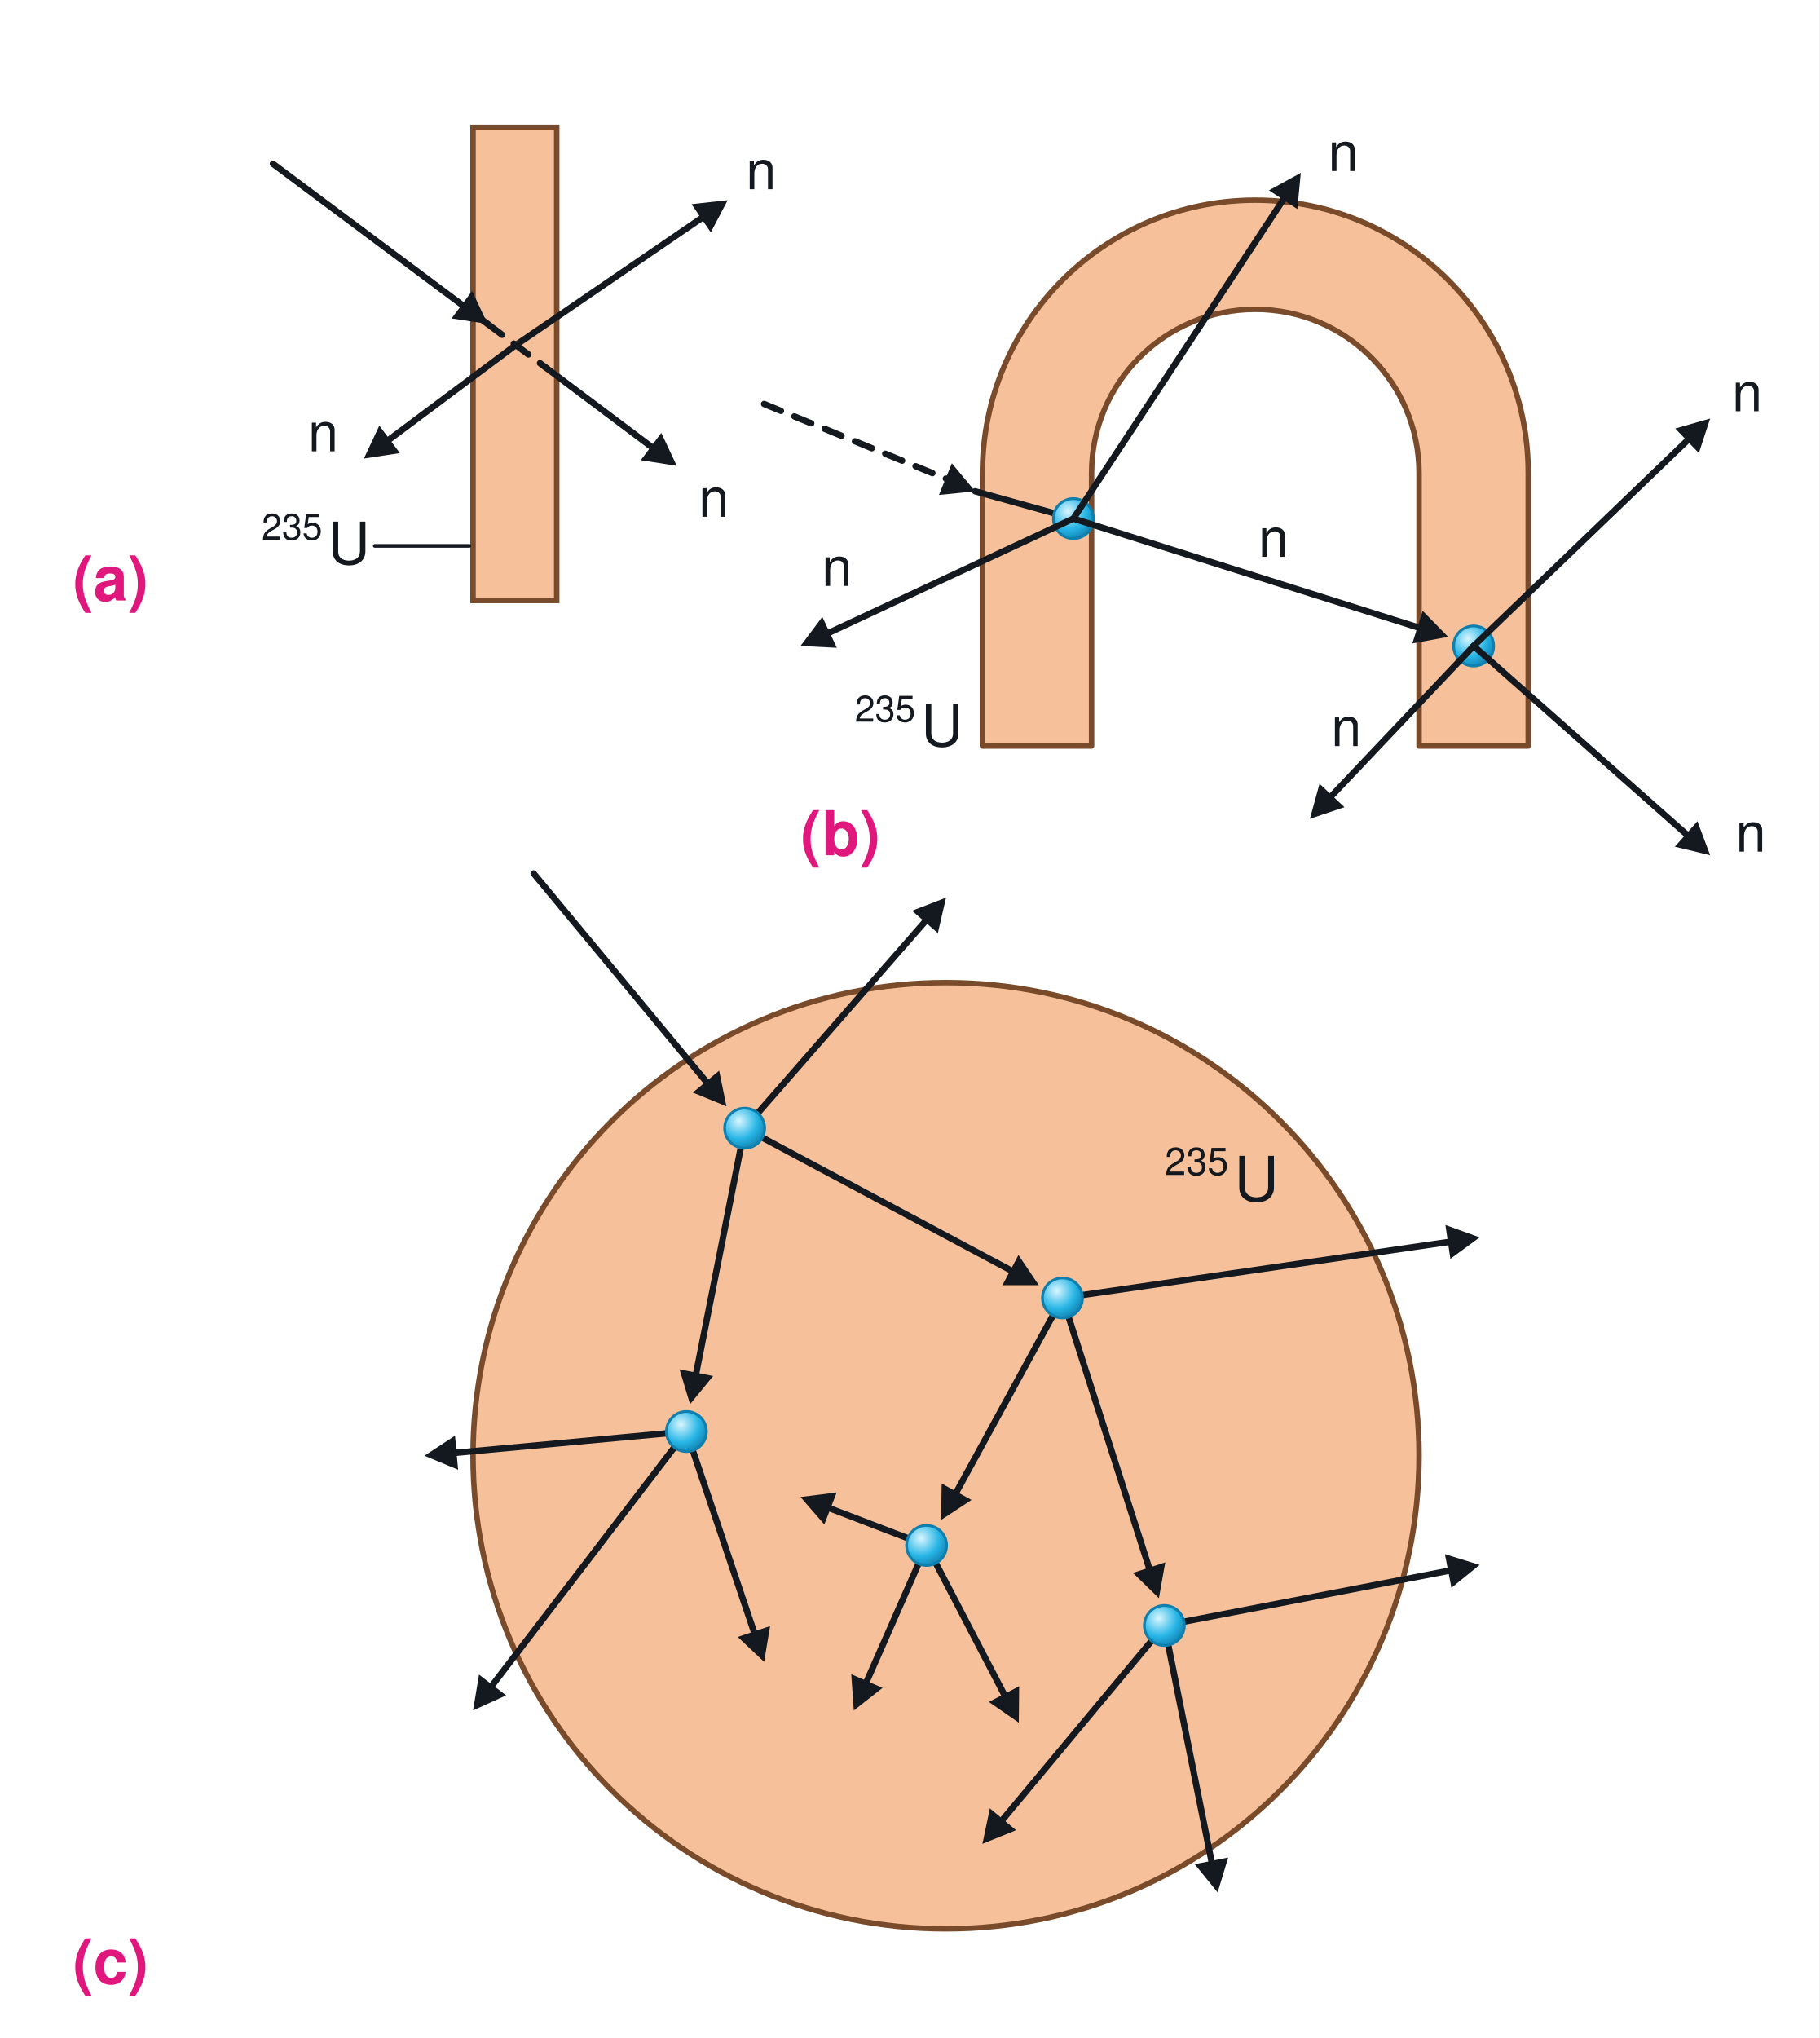
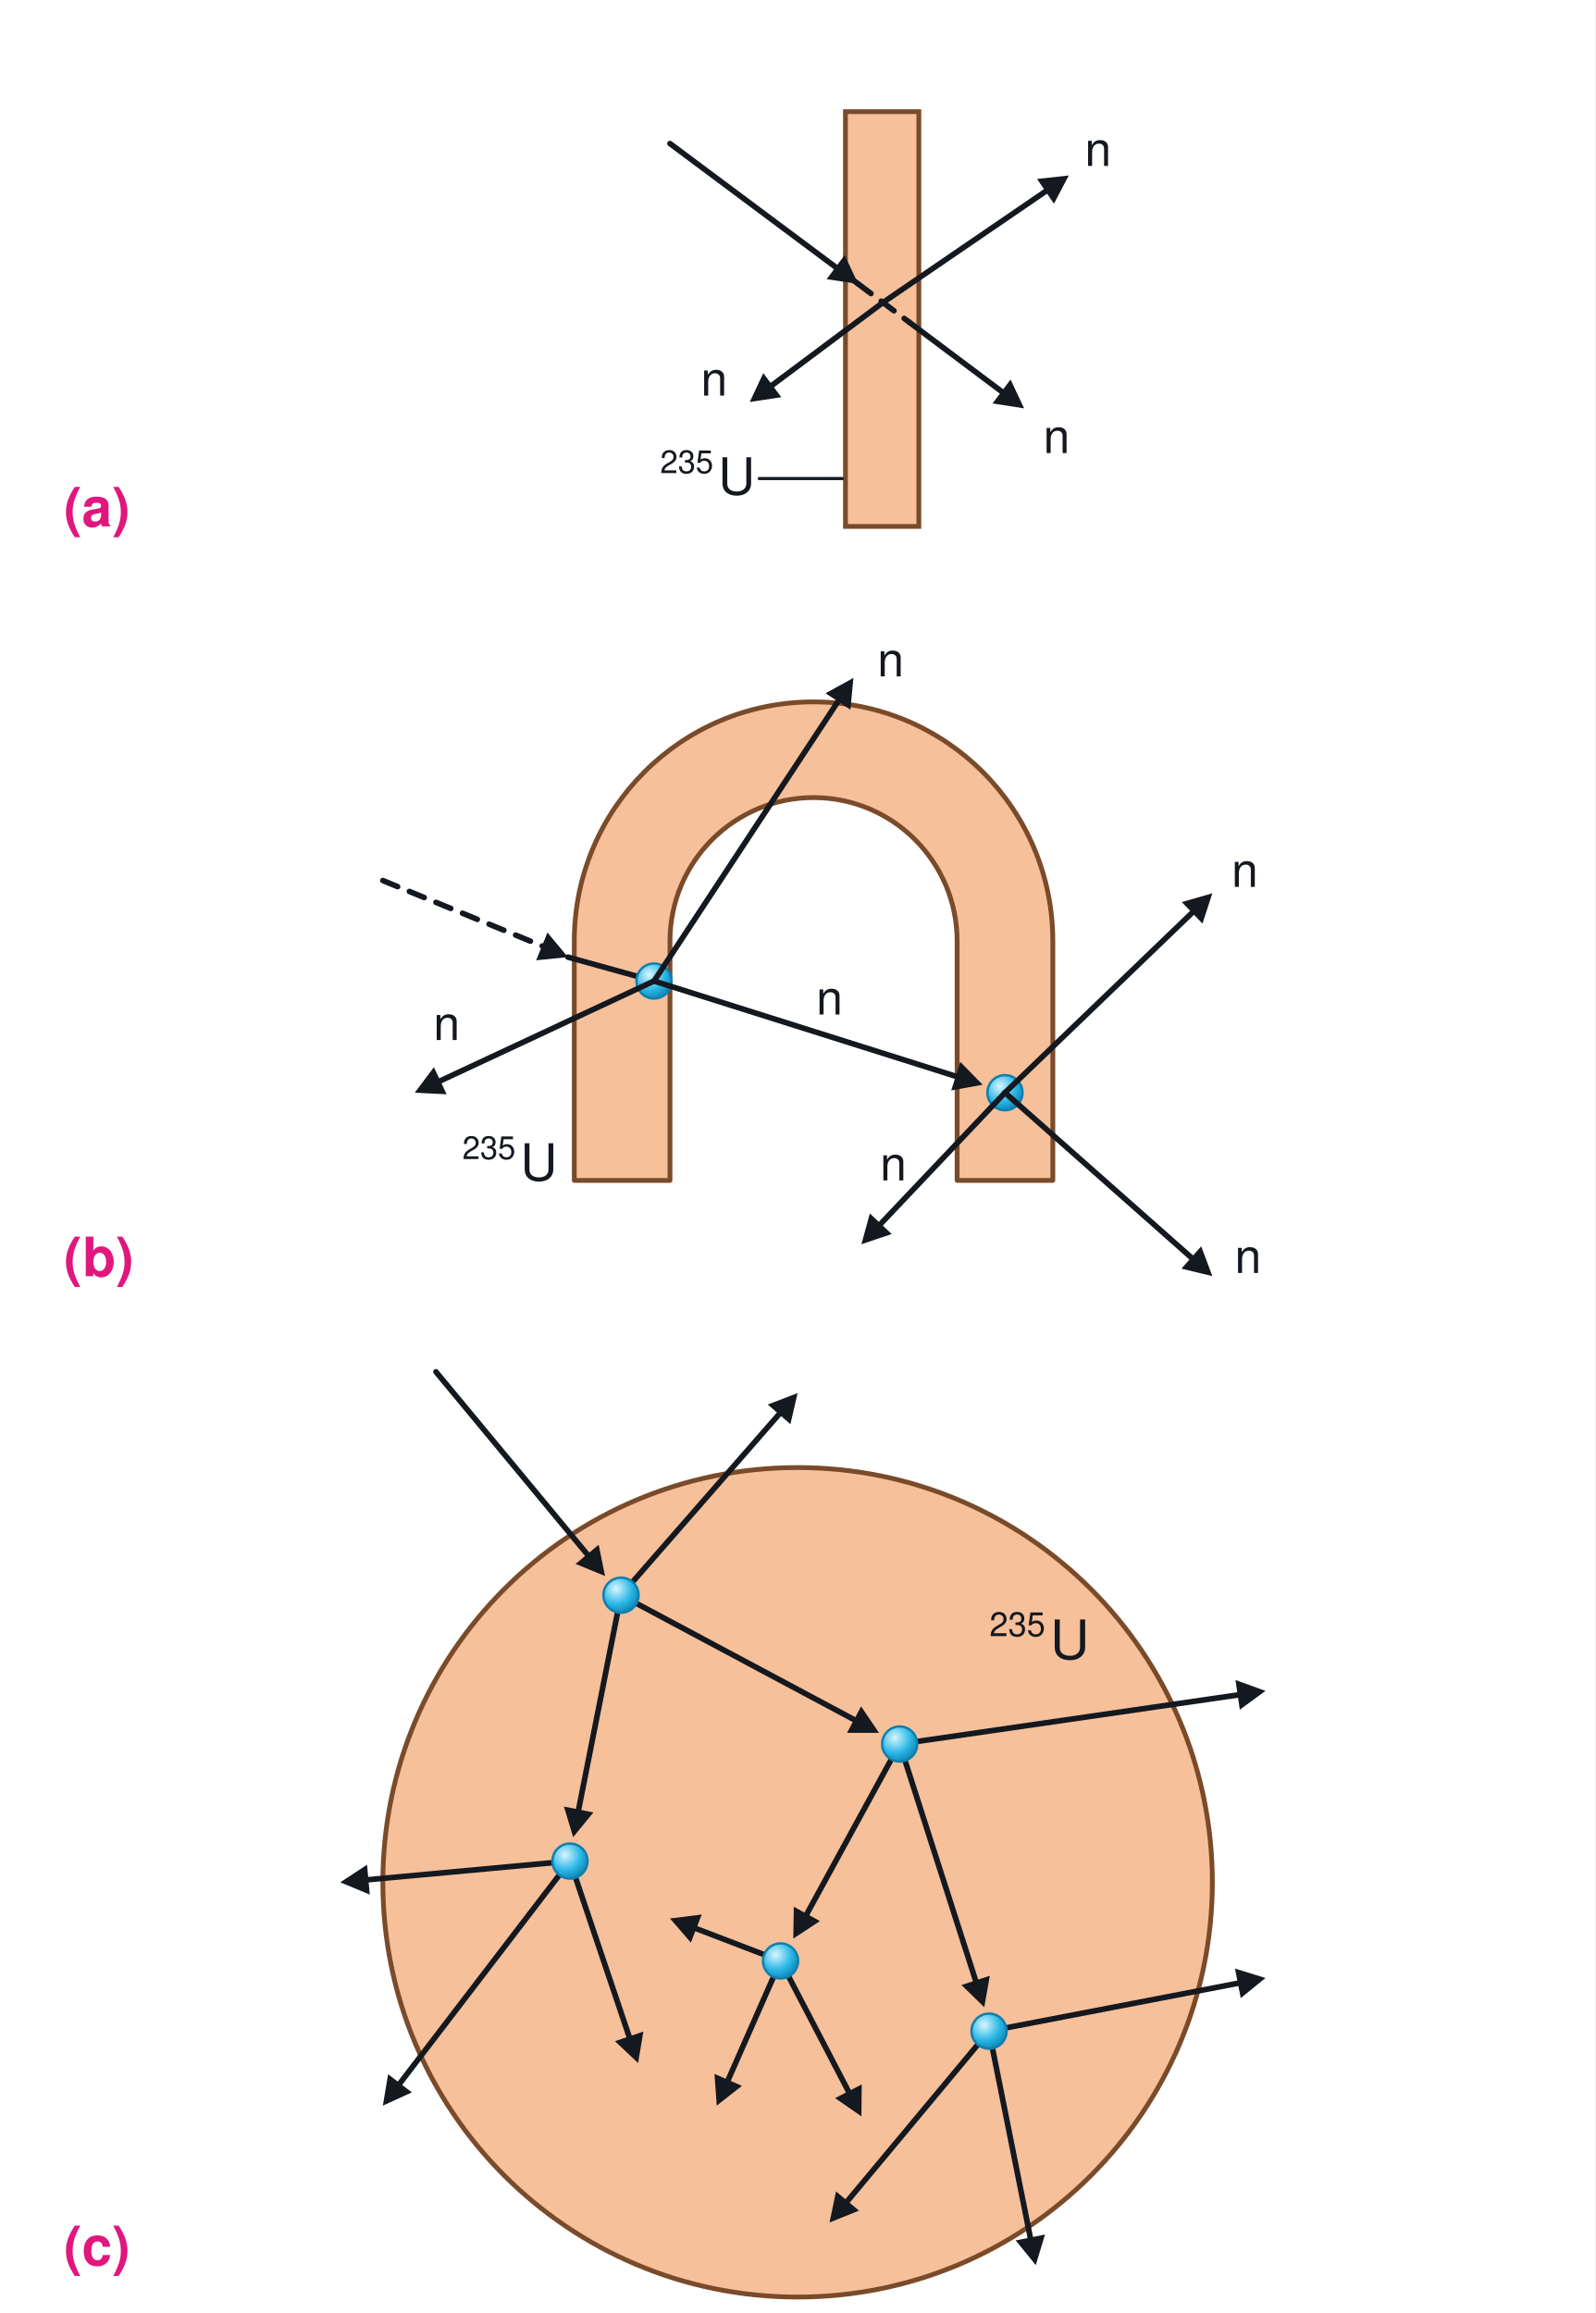
- <svg xmlns="http://www.w3.org/2000/svg" viewBox="0 0 1000 1120" font-family="Segoe UI, Helvetica, Arial, sans-serif">
-   <rect width="1000" height="1120" fill="#ffffff" />
+ <svg xmlns="http://www.w3.org/2000/svg" viewBox="0 0 1000 1450" font-family="Segoe UI, Helvetica, Arial, sans-serif">
+   <rect width="1000" height="1450" fill="#ffffff" />
  <defs>
    <radialGradient id="gC" cx="0.36" cy="0.32" r="0.75">
      <stop offset="0" stop-color="#d9f6ff" />
      <stop offset="0.6" stop-color="#28b6e6" />
      <stop offset="1" stop-color="#0f7fae" />
    </radialGradient>
  </defs>
-   <rect x="260.0" y="70.0" width="46.0" height="260.0" rx="0" stroke="#7a4b2a" stroke-width="3" fill="#f6c09a" />
-   <line x1="150.0" y1="90.0" x2="268.0" y2="178.0" stroke="#14181f" stroke-width="3.5" stroke-linecap="round" />
-   <path d="M268.0 178.0 L248.2 175.0 L259.5 159.9 Z" fill="#14181f" />
-   <line x1="268.0" y1="178.0" x2="300.0" y2="202.0" stroke="#14181f" stroke-width="3.5" stroke-linecap="round" stroke-dasharray="10 8" />
-   <line x1="300.0" y1="202.0" x2="360.0" y2="247.0" stroke="#14181f" stroke-width="3.5" stroke-linecap="round" />
-   <path d="M372.0 256.0 L352.2 252.9 L363.5 237.9 Z" fill="#14181f" />
-   <text x="384.0" y="284.0" font-size="30" fill="#14181f" text-anchor="start" font-weight="400">n</text>
-   <line x1="283.0" y1="190.0" x2="387.6" y2="118.5" stroke="#14181f" stroke-width="3.5" stroke-linecap="round" />
-   <path d="M400.0 110.0 L390.7 127.7 L380.1 112.2 Z" fill="#14181f" />
-   <text x="410.0" y="104.0" font-size="30" fill="#14181f" text-anchor="start" font-weight="400">n</text>
-   <line x1="283.0" y1="190.0" x2="212.0" y2="243.0" stroke="#14181f" stroke-width="3.5" stroke-linecap="round" />
-   <path d="M200.0 252.0 L208.5 233.9 L219.8 249.0 Z" fill="#14181f" />
-   <text x="186.0" y="248.0" font-size="30" fill="#14181f" text-anchor="end" font-weight="400">n</text>
-   <text x="177.2" y="296.6" font-size="20" fill="#14181f" text-anchor="end">235</text>
-   <text x="180.2" y="310.0" font-size="32" fill="#14181f" font-weight="400">U</text>
-   <line x1="206.0" y1="300.0" x2="258.0" y2="300.0" stroke="#14181f" stroke-width="2" stroke-linecap="round" />
-   <text x="40.0" y="330.0" font-size="34" fill="#e0177d" text-anchor="start" font-weight="700">(a)</text>
-   <path d="M540 410 L540 260 A150 150 0 0 1 840 260 L840 410 L780 410 L780 260 A90 90 0 0 0 600 260 L600 410 Z" stroke="#7a4b2a" stroke-width="3" fill="#f6c09a" stroke-linejoin="round" stroke-linecap="round" />
-   <line x1="420.0" y1="222.0" x2="532.0" y2="268.0" stroke="#14181f" stroke-width="3.5" stroke-linecap="round" stroke-dasharray="10 8" />
-   <path d="M536.0 270.0 L516.1 272.0 L523.2 254.6 Z" fill="#14181f" />
-   <line x1="536.0" y1="270.0" x2="590.0" y2="285.0" stroke="#14181f" stroke-width="3.5" stroke-linecap="round" />
-   <circle cx="590.0" cy="285.0" r="11.0" stroke="#0f7fae" stroke-width="1.5" fill="url(#gC)" />
-   <line x1="590.0" y1="285.0" x2="706.8" y2="107.5" stroke="#14181f" stroke-width="3.5" stroke-linecap="round" />
-   <path d="M715.0 95.0 L713.1 114.9 L697.5 104.6 Z" fill="#14181f" />
-   <text x="730.0" y="94.0" font-size="30" fill="#14181f" text-anchor="start" font-weight="400">n</text>
-   <line x1="590.0" y1="285.0" x2="453.6" y2="348.7" stroke="#14181f" stroke-width="3.5" stroke-linecap="round" />
-   <path d="M440.0 355.0 L452.0 339.0 L460.0 356.0 Z" fill="#14181f" />
-   <text x="460.0" y="322.0" font-size="30" fill="#14181f" text-anchor="middle" font-weight="400">n</text>
-   <line x1="590.0" y1="285.0" x2="781.7" y2="345.5" stroke="#14181f" stroke-width="3.5" stroke-linecap="round" />
-   <path d="M796.0 350.0 L776.3 353.6 L782.0 335.7 Z" fill="#14181f" />
-   <text x="700.0" y="306.0" font-size="30" fill="#14181f" text-anchor="middle" font-weight="400">n</text>
-   <circle cx="810.0" cy="355.0" r="11.0" stroke="#0f7fae" stroke-width="1.5" fill="url(#gC)" />
-   <line x1="810.0" y1="355.0" x2="929.2" y2="240.4" stroke="#14181f" stroke-width="3.5" stroke-linecap="round" />
-   <path d="M940.0 230.0 L933.8 249.0 L920.8 235.5 Z" fill="#14181f" />
-   <text x="952.0" y="226.0" font-size="30" fill="#14181f" text-anchor="start" font-weight="400">n</text>
-   <line x1="810.0" y1="355.0" x2="730.3" y2="439.1" stroke="#14181f" stroke-width="3.5" stroke-linecap="round" />
-   <path d="M720.0 450.0 L725.3 430.7 L739.0 443.6 Z" fill="#14181f" />
-   <text x="740.0" y="410.0" font-size="30" fill="#14181f" text-anchor="middle" font-weight="400">n</text>
-   <line x1="810.0" y1="355.0" x2="928.8" y2="460.1" stroke="#14181f" stroke-width="3.5" stroke-linecap="round" />
-   <path d="M940.0 470.0 L920.6 465.3 L933.0 451.3 Z" fill="#14181f" />
-   <text x="954.0" y="468.0" font-size="30" fill="#14181f" text-anchor="start" font-weight="400">n</text>
-   <text x="503.2" y="396.6" font-size="20" fill="#14181f" text-anchor="end">235</text>
-   <text x="506.2" y="410.0" font-size="32" fill="#14181f" font-weight="400">U</text>
-   <text x="440.0" y="470.0" font-size="34" fill="#e0177d" text-anchor="start" font-weight="700">(b)</text>
-   <circle cx="520.0" cy="800.0" r="260.0" stroke="#7a4b2a" stroke-width="3" fill="#f6c09a" />
-   <line x1="293.3" y1="480.0" x2="389.8" y2="596.4" stroke="#14181f" stroke-width="3.5" stroke-linecap="round" />
-   <path d="M399.3 608.0 L380.8 600.4 L395.3 588.4 Z" fill="#14181f" />
-   <line x1="409.3" y1="620.0" x2="510.1" y2="504.6" stroke="#14181f" stroke-width="3.5" stroke-linecap="round" />
-   <path d="M520.0 493.3 L515.5 512.8 L501.3 500.5 Z" fill="#14181f" />
-   <line x1="409.3" y1="620.0" x2="557.8" y2="699.3" stroke="#14181f" stroke-width="3.5" stroke-linecap="round" />
-   <path d="M571.0 706.3 L551.0 706.3 L559.8 689.7 Z" fill="#14181f" />
-   <line x1="409.3" y1="620.0" x2="382.2" y2="757.0" stroke="#14181f" stroke-width="3.5" stroke-linecap="round" />
-   <path d="M379.3 771.7 L373.5 752.5 L392.0 756.2 Z" fill="#14181f" />
-   <line x1="584.0" y1="713.3" x2="798.5" y2="682.2" stroke="#14181f" stroke-width="3.5" stroke-linecap="round" />
-   <path d="M813.3 680.0 L797.2 691.8 L794.5 673.2 Z" fill="#14181f" />
-   <line x1="584.0" y1="713.3" x2="524.5" y2="822.2" stroke="#14181f" stroke-width="3.5" stroke-linecap="round" />
-   <path d="M517.3 835.3 L517.6 815.3 L534.0 824.3 Z" fill="#14181f" />
-   <line x1="584.0" y1="713.3" x2="632.4" y2="864.1" stroke="#14181f" stroke-width="3.5" stroke-linecap="round" />
-   <path d="M637.0 878.3 L622.7 864.4 L640.5 858.6 Z" fill="#14181f" />
-   <line x1="377.3" y1="786.7" x2="248.3" y2="798.6" stroke="#14181f" stroke-width="3.5" stroke-linecap="round" />
-   <path d="M233.3 800.0 L250.1 789.0 L251.8 807.7 Z" fill="#14181f" />
-   <line x1="377.3" y1="786.7" x2="269.1" y2="928.1" stroke="#14181f" stroke-width="3.5" stroke-linecap="round" />
-   <path d="M260.0 940.0 L263.3 920.3 L278.2 931.7 Z" fill="#14181f" />
-   <line x1="377.3" y1="786.7" x2="415.2" y2="899.1" stroke="#14181f" stroke-width="3.5" stroke-linecap="round" />
-   <path d="M420.0 913.3 L405.5 899.6 L423.3 893.6 Z" fill="#14181f" />
-   <line x1="509.3" y1="849.3" x2="454.0" y2="828.1" stroke="#14181f" stroke-width="3.5" stroke-linecap="round" />
-   <path d="M440.0 822.7 L459.9 820.2 L453.1 837.8 Z" fill="#14181f" />
-   <line x1="509.3" y1="849.3" x2="475.4" y2="926.3" stroke="#14181f" stroke-width="3.5" stroke-linecap="round" />
-   <path d="M469.3 940.0 L467.9 920.1 L485.1 927.6 Z" fill="#14181f" />
-   <line x1="509.3" y1="849.3" x2="553.1" y2="933.4" stroke="#14181f" stroke-width="3.5" stroke-linecap="round" />
-   <path d="M560.0 946.7 L543.5 935.3 L560.2 926.7 Z" fill="#14181f" />
-   <line x1="640.0" y1="893.3" x2="798.6" y2="862.8" stroke="#14181f" stroke-width="3.5" stroke-linecap="round" />
-   <path d="M813.3 860.0 L797.8 872.6 L794.2 854.1 Z" fill="#14181f" />
-   <line x1="640.0" y1="893.3" x2="549.6" y2="1001.8" stroke="#14181f" stroke-width="3.5" stroke-linecap="round" />
-   <path d="M540.0 1013.3 L544.1 993.8 L558.5 1005.8 Z" fill="#14181f" />
-   <line x1="640.0" y1="893.3" x2="666.4" y2="1025.3" stroke="#14181f" stroke-width="3.5" stroke-linecap="round" />
-   <path d="M669.3 1040.0 L656.7 1024.5 L675.1 1020.8 Z" fill="#14181f" />
-   <circle cx="409.3" cy="620.0" r="11.0" stroke="#0f7fae" stroke-width="1.5" fill="url(#gC)" />
-   <circle cx="584.0" cy="713.3" r="11.0" stroke="#0f7fae" stroke-width="1.5" fill="url(#gC)" />
-   <circle cx="377.3" cy="786.7" r="11.0" stroke="#0f7fae" stroke-width="1.5" fill="url(#gC)" />
-   <circle cx="509.3" cy="849.3" r="11.0" stroke="#0f7fae" stroke-width="1.5" fill="url(#gC)" />
-   <circle cx="640.0" cy="893.3" r="11.0" stroke="#0f7fae" stroke-width="1.5" fill="url(#gC)" />
-   <text x="675.3" y="645.7" font-size="21" fill="#14181f" text-anchor="end">235</text>
-   <text x="678.3" y="660.0" font-size="34" fill="#14181f" font-weight="400">U</text>
-   <text x="40.0" y="1090.0" font-size="34" fill="#e0177d" text-anchor="start" font-weight="700">(c)</text>
+   <g transform="translate(270 0)">
+     <rect x="260.0" y="70.0" width="46.0" height="260.0" rx="0" stroke="#7a4b2a" stroke-width="3" fill="#f6c09a" />
+     <line x1="150.0" y1="90.0" x2="268.0" y2="178.0" stroke="#14181f" stroke-width="3.5" stroke-linecap="round" />
+     <path d="M268.0 178.0 L248.2 175.0 L259.5 159.9 Z" fill="#14181f" />
+     <line x1="268.0" y1="178.0" x2="300.0" y2="202.0" stroke="#14181f" stroke-width="3.5" stroke-linecap="round" stroke-dasharray="10 8" />
+     <line x1="300.0" y1="202.0" x2="360.0" y2="247.0" stroke="#14181f" stroke-width="3.5" stroke-linecap="round" />
+     <path d="M372.0 256.0 L352.2 252.9 L363.5 237.9 Z" fill="#14181f" />
+     <text x="384.0" y="284.0" font-size="30" fill="#14181f" text-anchor="start" font-weight="400">n</text>
+     <line x1="283.0" y1="190.0" x2="387.6" y2="118.5" stroke="#14181f" stroke-width="3.5" stroke-linecap="round" />
+     <path d="M400.0 110.0 L390.7 127.7 L380.1 112.2 Z" fill="#14181f" />
+     <text x="410.0" y="104.0" font-size="30" fill="#14181f" text-anchor="start" font-weight="400">n</text>
+     <line x1="283.0" y1="190.0" x2="212.0" y2="243.0" stroke="#14181f" stroke-width="3.5" stroke-linecap="round" />
+     <path d="M200.0 252.0 L208.5 233.9 L219.8 249.0 Z" fill="#14181f" />
+     <text x="186.0" y="248.0" font-size="30" fill="#14181f" text-anchor="end" font-weight="400">n</text>
+     <text x="177.2" y="296.6" font-size="20" fill="#14181f" text-anchor="end">235</text>
+     <text x="180.2" y="310.0" font-size="32" fill="#14181f" font-weight="400">U</text>
+     <line x1="206.0" y1="300.0" x2="258.0" y2="300.0" stroke="#14181f" stroke-width="2" stroke-linecap="round" />
+   </g>
+   <text x="40" y="330" font-size="34" fill="#e0177d" text-anchor="start" font-weight="700">(a)</text>
+   <g transform="translate(-180 330)">
+     <path d="M540 410 L540 260 A150 150 0 0 1 840 260 L840 410 L780 410 L780 260 A90 90 0 0 0 600 260 L600 410 Z" stroke="#7a4b2a" stroke-width="3" fill="#f6c09a" stroke-linejoin="round" stroke-linecap="round" />
+     <line x1="420.0" y1="222.0" x2="532.0" y2="268.0" stroke="#14181f" stroke-width="3.5" stroke-linecap="round" stroke-dasharray="10 8" />
+     <path d="M536.0 270.0 L516.1 272.0 L523.2 254.6 Z" fill="#14181f" />
+     <line x1="536.0" y1="270.0" x2="590.0" y2="285.0" stroke="#14181f" stroke-width="3.5" stroke-linecap="round" />
+     <circle cx="590.0" cy="285.0" r="11.0" stroke="#0f7fae" stroke-width="1.5" fill="url(#gC)" />
+     <line x1="590.0" y1="285.0" x2="706.8" y2="107.5" stroke="#14181f" stroke-width="3.5" stroke-linecap="round" />
+     <path d="M715.0 95.0 L713.1 114.9 L697.5 104.6 Z" fill="#14181f" />
+     <text x="730.0" y="94.0" font-size="30" fill="#14181f" text-anchor="start" font-weight="400">n</text>
+     <line x1="590.0" y1="285.0" x2="453.6" y2="348.7" stroke="#14181f" stroke-width="3.5" stroke-linecap="round" />
+     <path d="M440.0 355.0 L452.0 339.0 L460.0 356.0 Z" fill="#14181f" />
+     <text x="460.0" y="322.0" font-size="30" fill="#14181f" text-anchor="middle" font-weight="400">n</text>
+     <line x1="590.0" y1="285.0" x2="781.7" y2="345.5" stroke="#14181f" stroke-width="3.5" stroke-linecap="round" />
+     <path d="M796.0 350.0 L776.3 353.6 L782.0 335.7 Z" fill="#14181f" />
+     <text x="700.0" y="306.0" font-size="30" fill="#14181f" text-anchor="middle" font-weight="400">n</text>
+     <circle cx="810.0" cy="355.0" r="11.0" stroke="#0f7fae" stroke-width="1.5" fill="url(#gC)" />
+     <line x1="810.0" y1="355.0" x2="929.2" y2="240.4" stroke="#14181f" stroke-width="3.5" stroke-linecap="round" />
+     <path d="M940.0 230.0 L933.8 249.0 L920.8 235.5 Z" fill="#14181f" />
+     <text x="952.0" y="226.0" font-size="30" fill="#14181f" text-anchor="start" font-weight="400">n</text>
+     <line x1="810.0" y1="355.0" x2="730.3" y2="439.1" stroke="#14181f" stroke-width="3.5" stroke-linecap="round" />
+     <path d="M720.0 450.0 L725.3 430.7 L739.0 443.6 Z" fill="#14181f" />
+     <text x="740.0" y="410.0" font-size="30" fill="#14181f" text-anchor="middle" font-weight="400">n</text>
+     <line x1="810.0" y1="355.0" x2="928.8" y2="460.1" stroke="#14181f" stroke-width="3.5" stroke-linecap="round" />
+     <path d="M940.0 470.0 L920.6 465.3 L933.0 451.3 Z" fill="#14181f" />
+     <text x="954.0" y="468.0" font-size="30" fill="#14181f" text-anchor="start" font-weight="400">n</text>
+     <text x="503.2" y="396.6" font-size="20" fill="#14181f" text-anchor="end">235</text>
+     <text x="506.2" y="410.0" font-size="32" fill="#14181f" font-weight="400">U</text>
+   </g>
+   <text x="40" y="800" font-size="34" fill="#e0177d" text-anchor="start" font-weight="700">(b)</text>
+   <g transform="translate(-20 380)">
+     <circle cx="520.0" cy="800.0" r="260.0" stroke="#7a4b2a" stroke-width="3" fill="#f6c09a" />
+     <line x1="293.3" y1="480.0" x2="389.8" y2="596.4" stroke="#14181f" stroke-width="3.5" stroke-linecap="round" />
+     <path d="M399.3 608.0 L380.8 600.4 L395.3 588.4 Z" fill="#14181f" />
+     <line x1="409.3" y1="620.0" x2="510.1" y2="504.6" stroke="#14181f" stroke-width="3.5" stroke-linecap="round" />
+     <path d="M520.0 493.3 L515.5 512.8 L501.3 500.5 Z" fill="#14181f" />
+     <line x1="409.3" y1="620.0" x2="557.8" y2="699.3" stroke="#14181f" stroke-width="3.5" stroke-linecap="round" />
+     <path d="M571.0 706.3 L551.0 706.3 L559.8 689.7 Z" fill="#14181f" />
+     <line x1="409.3" y1="620.0" x2="382.2" y2="757.0" stroke="#14181f" stroke-width="3.5" stroke-linecap="round" />
+     <path d="M379.3 771.7 L373.5 752.5 L392.0 756.2 Z" fill="#14181f" />
+     <line x1="584.0" y1="713.3" x2="798.5" y2="682.2" stroke="#14181f" stroke-width="3.5" stroke-linecap="round" />
+     <path d="M813.3 680.0 L797.2 691.8 L794.5 673.2 Z" fill="#14181f" />
+     <line x1="584.0" y1="713.3" x2="524.5" y2="822.2" stroke="#14181f" stroke-width="3.5" stroke-linecap="round" />
+     <path d="M517.3 835.3 L517.6 815.3 L534.0 824.3 Z" fill="#14181f" />
+     <line x1="584.0" y1="713.3" x2="632.4" y2="864.1" stroke="#14181f" stroke-width="3.5" stroke-linecap="round" />
+     <path d="M637.0 878.3 L622.7 864.4 L640.5 858.6 Z" fill="#14181f" />
+     <line x1="377.3" y1="786.7" x2="248.3" y2="798.6" stroke="#14181f" stroke-width="3.5" stroke-linecap="round" />
+     <path d="M233.3 800.0 L250.1 789.0 L251.8 807.7 Z" fill="#14181f" />
+     <line x1="377.3" y1="786.7" x2="269.1" y2="928.1" stroke="#14181f" stroke-width="3.5" stroke-linecap="round" />
+     <path d="M260.0 940.0 L263.3 920.3 L278.2 931.7 Z" fill="#14181f" />
+     <line x1="377.3" y1="786.7" x2="415.2" y2="899.1" stroke="#14181f" stroke-width="3.5" stroke-linecap="round" />
+     <path d="M420.0 913.3 L405.5 899.6 L423.3 893.6 Z" fill="#14181f" />
+     <line x1="509.3" y1="849.3" x2="454.0" y2="828.1" stroke="#14181f" stroke-width="3.5" stroke-linecap="round" />
+     <path d="M440.0 822.7 L459.9 820.2 L453.1 837.8 Z" fill="#14181f" />
+     <line x1="509.3" y1="849.3" x2="475.4" y2="926.3" stroke="#14181f" stroke-width="3.5" stroke-linecap="round" />
+     <path d="M469.3 940.0 L467.9 920.1 L485.1 927.6 Z" fill="#14181f" />
+     <line x1="509.3" y1="849.3" x2="553.1" y2="933.4" stroke="#14181f" stroke-width="3.5" stroke-linecap="round" />
+     <path d="M560.0 946.7 L543.5 935.3 L560.2 926.7 Z" fill="#14181f" />
+     <line x1="640.0" y1="893.3" x2="798.6" y2="862.8" stroke="#14181f" stroke-width="3.5" stroke-linecap="round" />
+     <path d="M813.3 860.0 L797.8 872.6 L794.2 854.1 Z" fill="#14181f" />
+     <line x1="640.0" y1="893.3" x2="549.6" y2="1001.8" stroke="#14181f" stroke-width="3.5" stroke-linecap="round" />
+     <path d="M540.0 1013.3 L544.1 993.8 L558.5 1005.8 Z" fill="#14181f" />
+     <line x1="640.0" y1="893.3" x2="666.4" y2="1025.3" stroke="#14181f" stroke-width="3.5" stroke-linecap="round" />
+     <path d="M669.3 1040.0 L656.7 1024.5 L675.1 1020.8 Z" fill="#14181f" />
+     <circle cx="409.3" cy="620.0" r="11.0" stroke="#0f7fae" stroke-width="1.5" fill="url(#gC)" />
+     <circle cx="584.0" cy="713.3" r="11.0" stroke="#0f7fae" stroke-width="1.5" fill="url(#gC)" />
+     <circle cx="377.3" cy="786.7" r="11.0" stroke="#0f7fae" stroke-width="1.5" fill="url(#gC)" />
+     <circle cx="509.3" cy="849.3" r="11.0" stroke="#0f7fae" stroke-width="1.5" fill="url(#gC)" />
+     <circle cx="640.0" cy="893.3" r="11.0" stroke="#0f7fae" stroke-width="1.5" fill="url(#gC)" />
+     <text x="675.3" y="645.7" font-size="21" fill="#14181f" text-anchor="end">235</text>
+     <text x="678.3" y="660.0" font-size="34" fill="#14181f" font-weight="400">U</text>
+   </g>
+   <text x="40" y="1420" font-size="34" fill="#e0177d" text-anchor="start" font-weight="700">(c)</text>
</svg>
